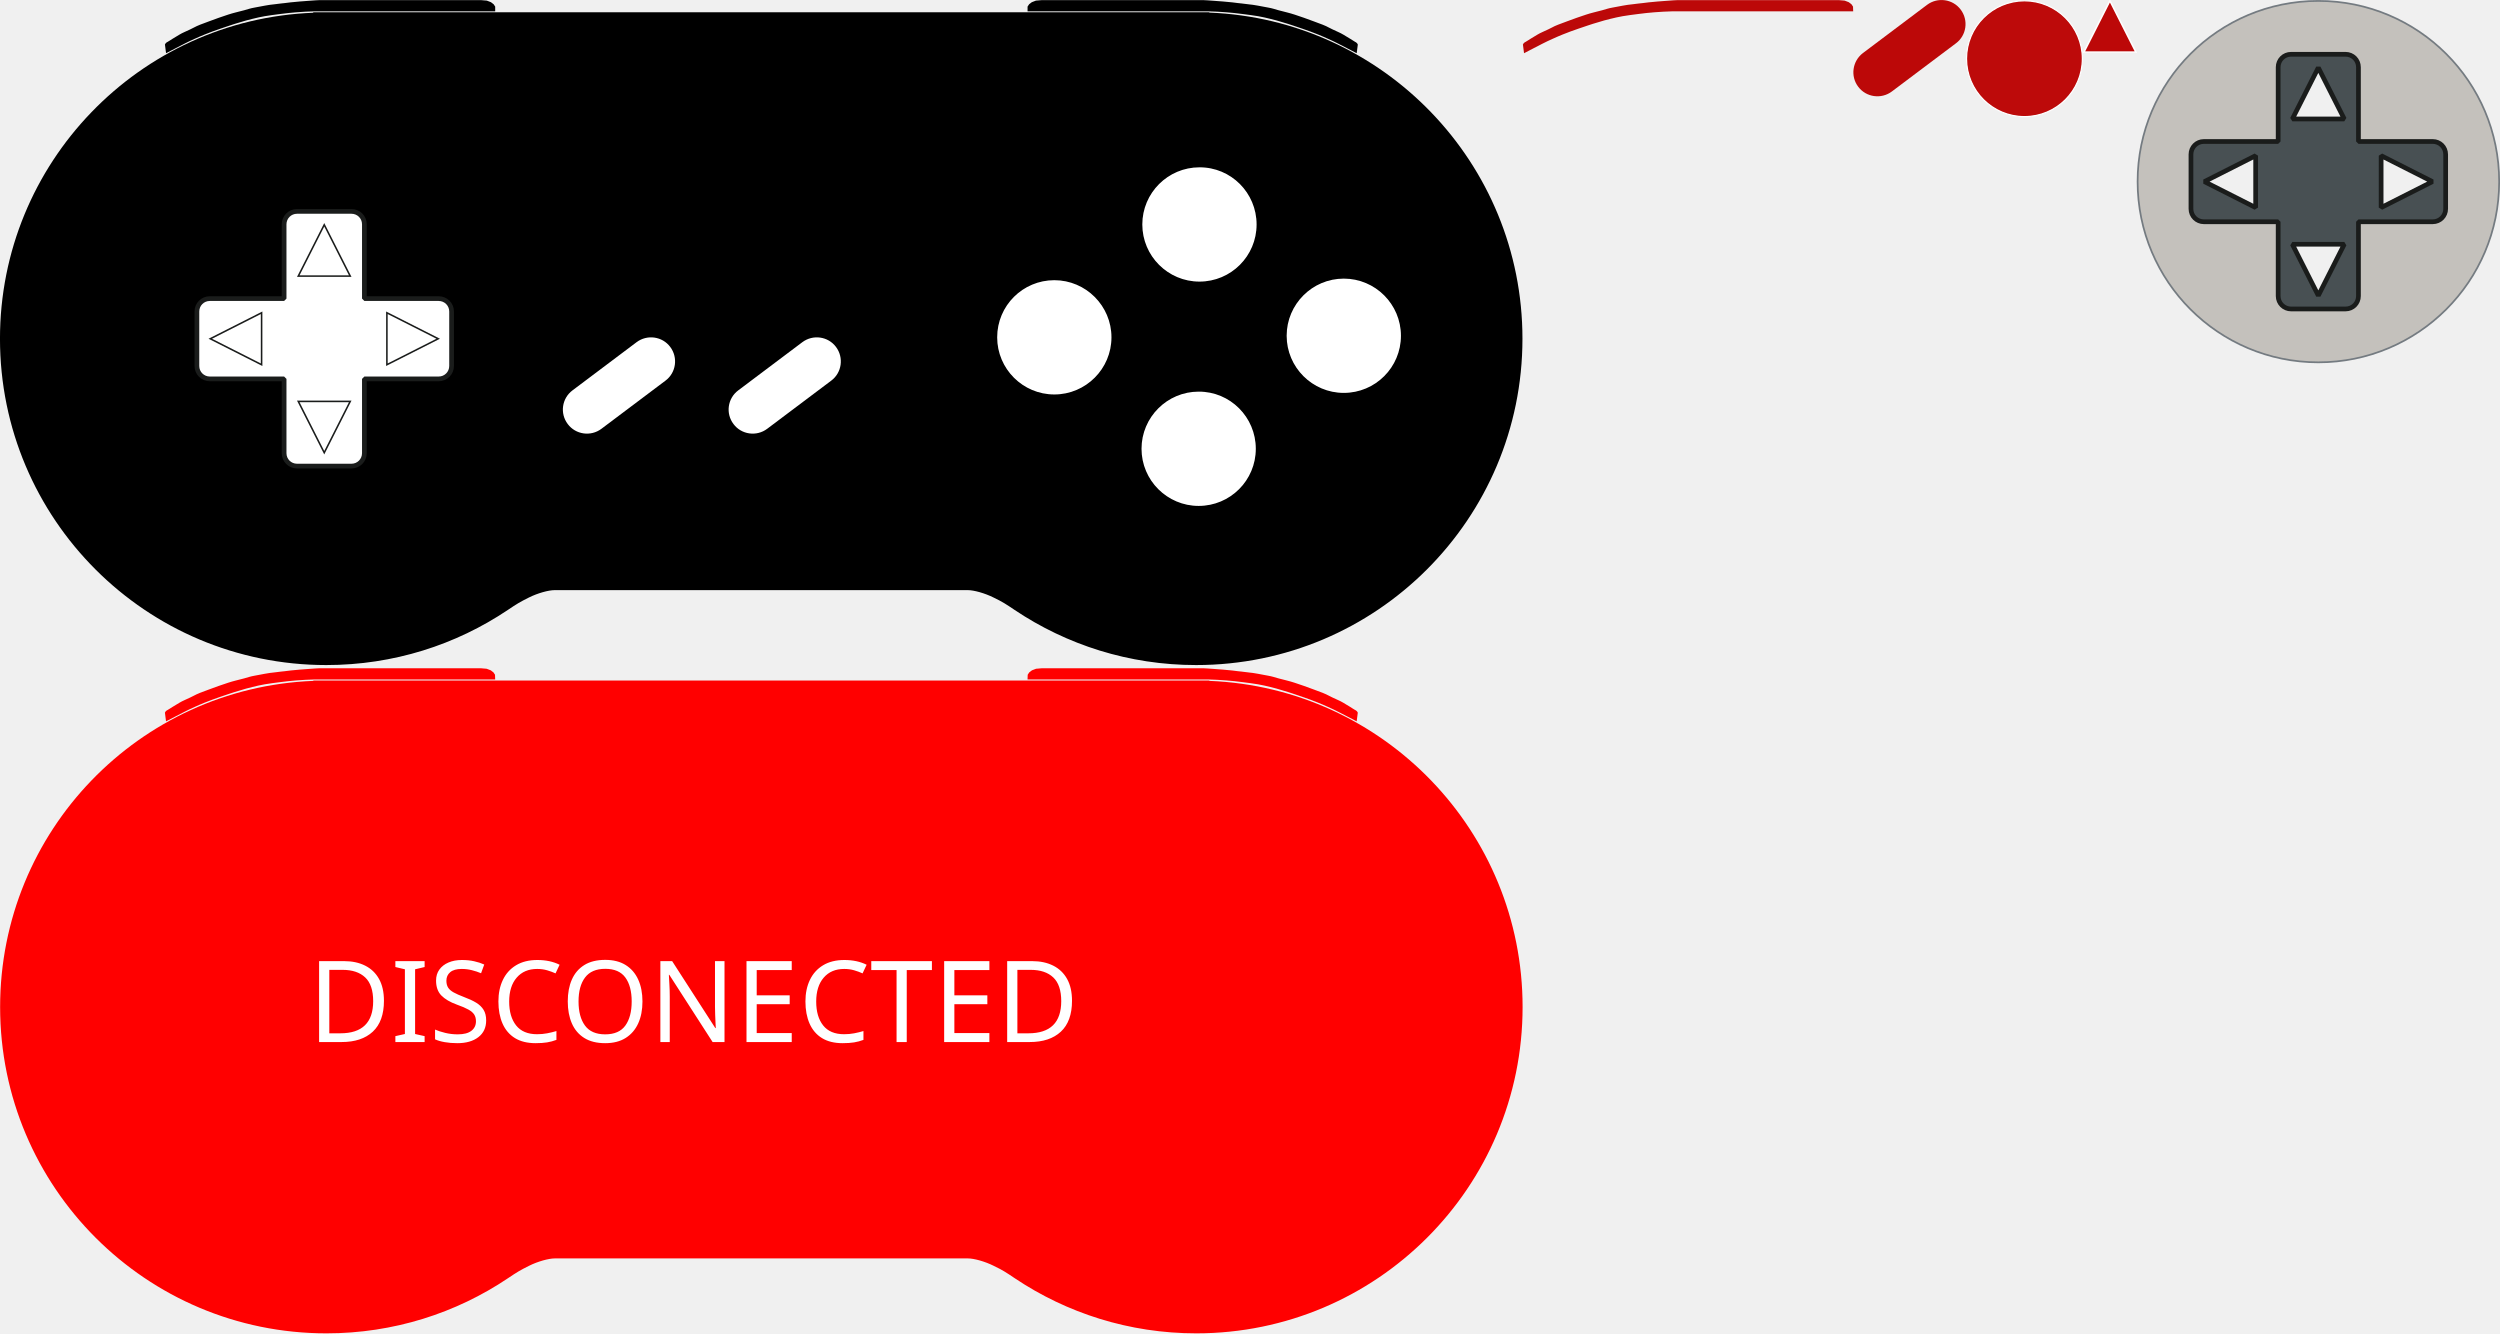
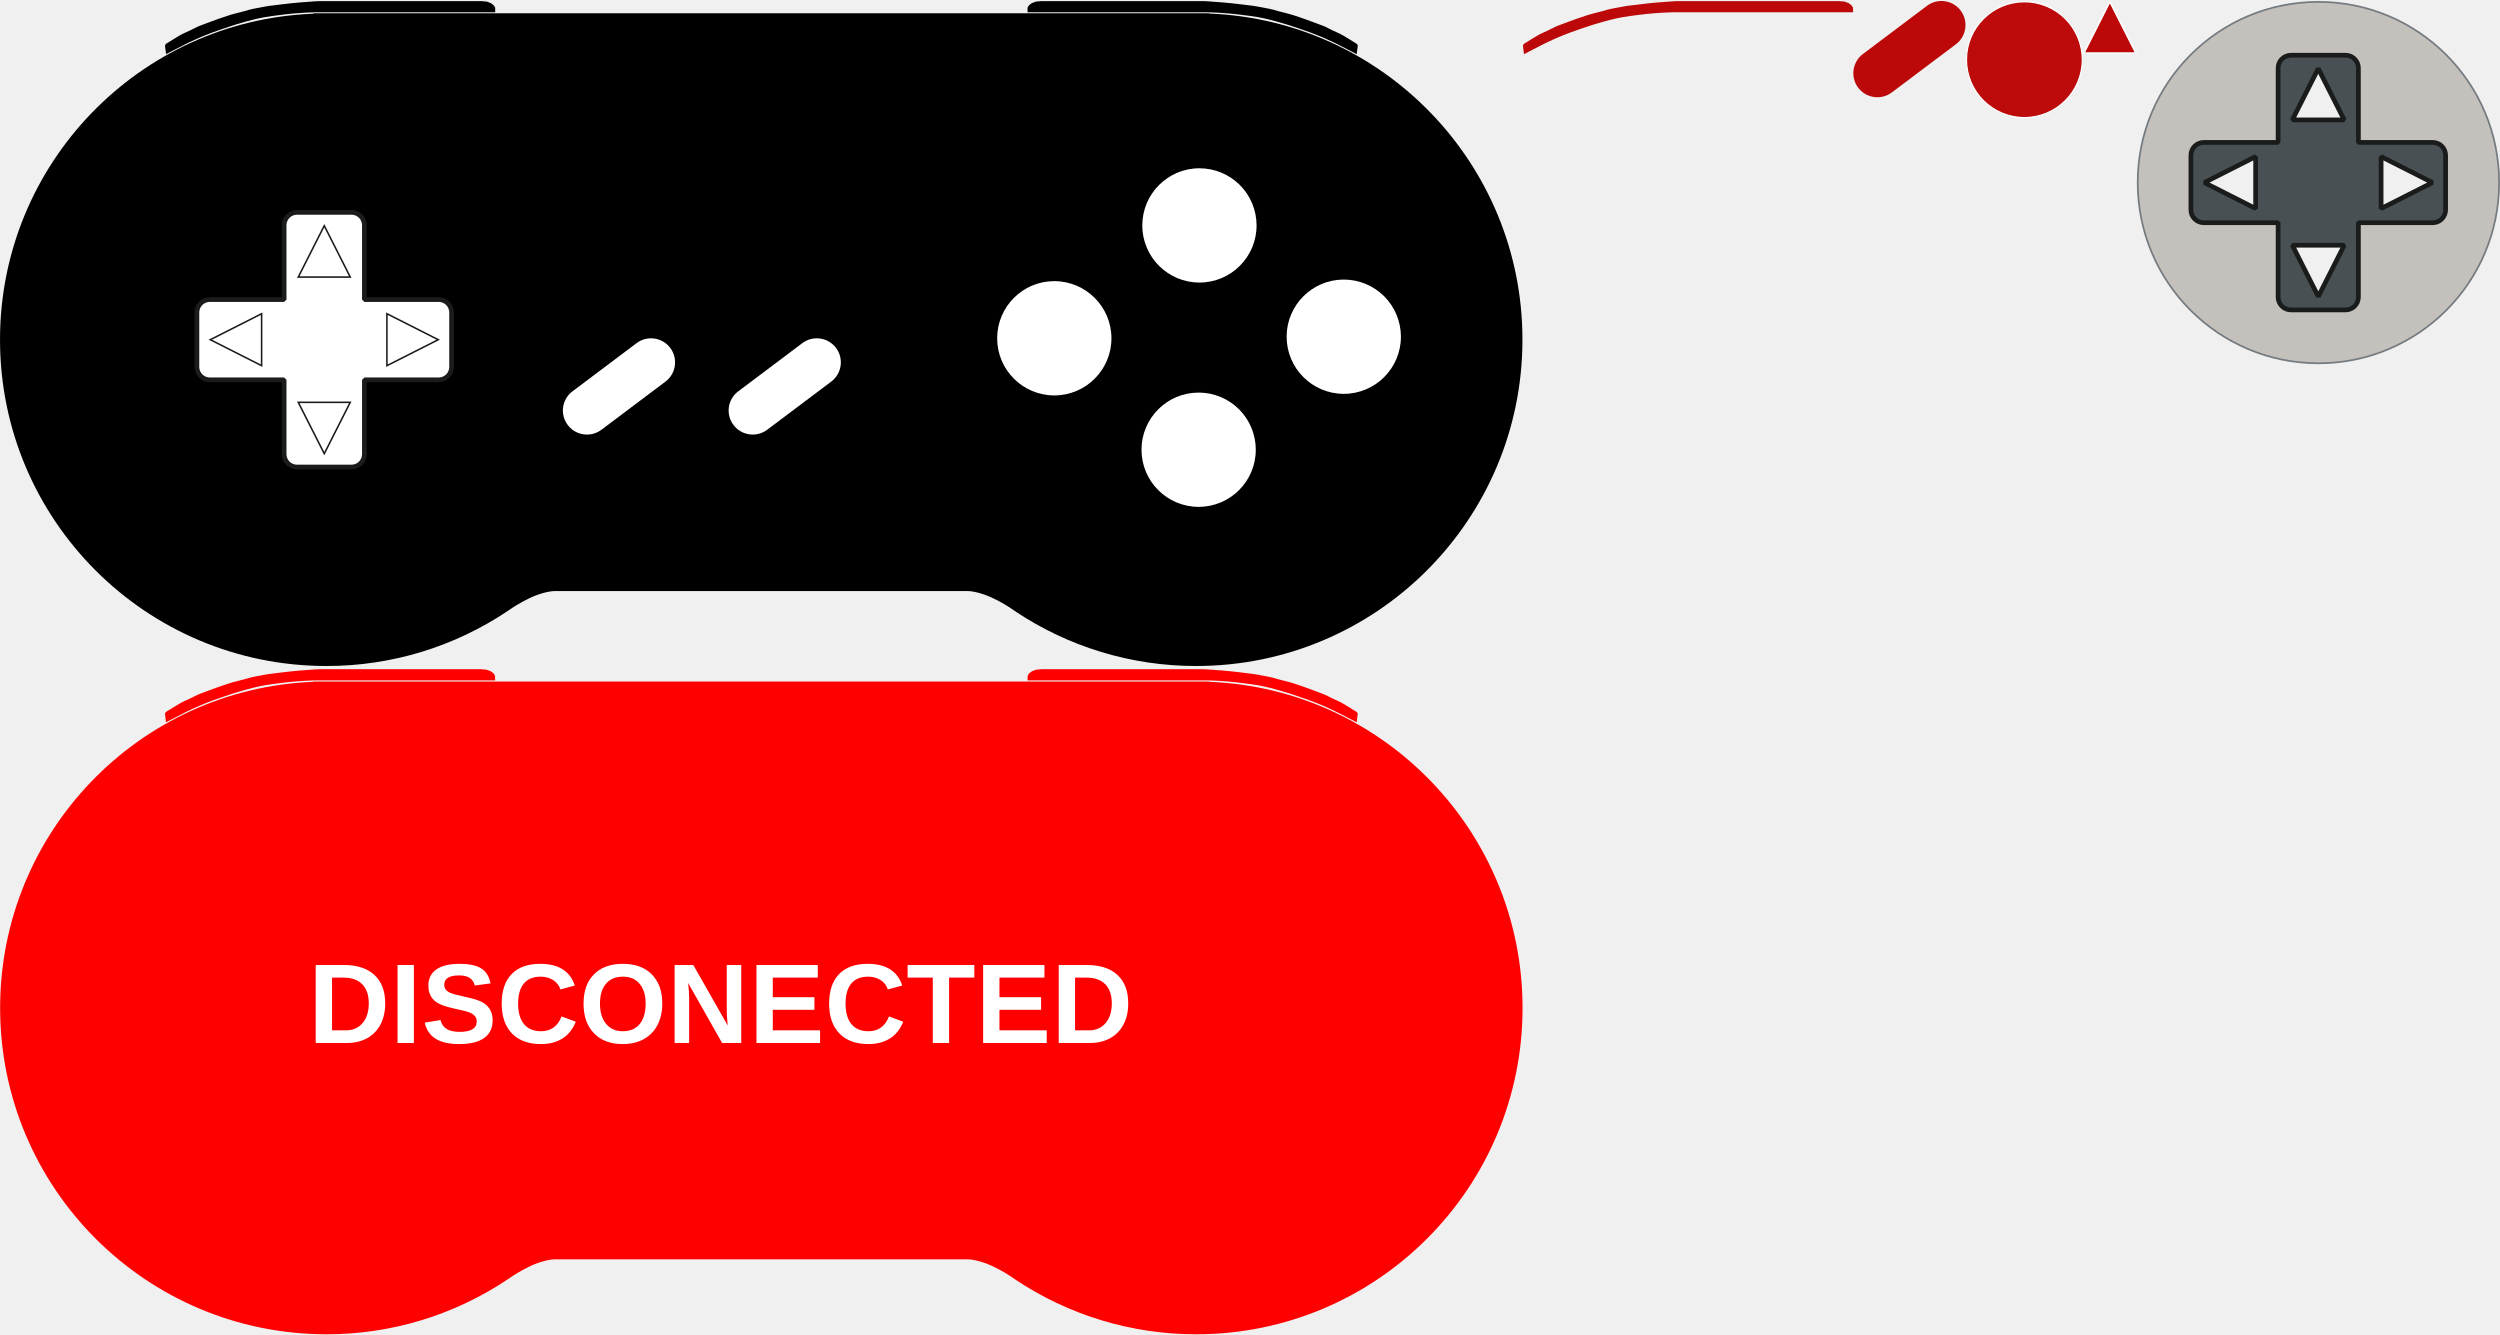
- <svg xmlns="http://www.w3.org/2000/svg" version="1.1" id="svg4871" x="0px" y="0px" viewBox="0 0 1588.2 847" style="enable-background:new 0 0 1588.2 847;" xml:space="preserve">
-   <style type="text/css">
- 	.st0{display:none;fill:#747B81;}
- 	.st1{display:none;fill:none;stroke:#747B81;}
- 	.st2{fill:#FFFFFF;stroke:#1A1C1B;stroke-width:3;stroke-linejoin:bevel;}
- 	.st3{fill:#FFFFFF;stroke:#1A1C1B;}
- 	.st4{display:none;fill:#C4C1BC;}
- 	.st5{fill:#FFFFFF;stroke:#000000;stroke-miterlimit:10;}
- 	.st6{fill:#FFFFFF;}
- 	.st7{display:none;}
- 	.st8{display:inline;fill:#747B81;stroke:#747B81;}
- 	.st9{display:inline;fill:#747B81;}
- 	.st10{display:inline;fill:#D3D4D6;stroke:#D3D4D6;}
- 	.st11{fill:#FF0000;}
- 	.st12{font-family:'Arial-BoldMT';}
- 	.st13{font-size:72px;}
- 	.st14{fill:#BC0808;}
- 	.st15{opacity:0.99;fill:#BC0808;stroke:#FFFFFF;stroke-width:0.785;enable-background:new    ;}
- 	.st16{fill:#BC0808;stroke:#FFFFFF;}
- 	.st17{fill:#C4C1BC;stroke:#747B81;stroke-width:1.116;}
- 	.st18{fill:#485053;stroke:#1A1C1B;stroke-width:3;stroke-linejoin:bevel;}
- </style>
-   <g id="layer1" transform="translate(-1.312528,-628.6019)">
+ <svg xmlns="http://www.w3.org/2000/svg" id="svg4871" viewBox="0 0 1588.25 847.66">
+   <defs>
+     <style>.cls-1,.cls-2,.cls-3,.cls-4,.cls-6{fill:#fff;}.cls-1,.cls-11,.cls-2{stroke:#1a1c1b;}.cls-1,.cls-11{stroke-linejoin:bevel;stroke-width:3px;}.cls-3{stroke:#000;stroke-miterlimit:10;}.cls-5{fill:red;}.cls-6,.cls-8{isolation:isolate;}.cls-6{font-size:72px;font-family:Arial-BoldMT, Arial;font-weight:700;}.cls-7,.cls-8,.cls-9{fill:#bc0808;}.cls-8,.cls-9{stroke:#fff;}.cls-8{stroke-width:0.79px;opacity:0.99;}.cls-10{fill:#c4c1bc;stroke:#747b81;stroke-width:1.12px;}.cls-11{fill:#485053;}</style>
+   </defs>
+   <g id="layer1">
    <g id="path4944">
-       <path d="M200.3,636.5v0.2C89.7,641,1.3,732.1,1.3,843.8c0,114.5,92.8,207.3,207.3,207.3c42.7,0,82.4-12.9,115.3-35    c5.8-3.9,7.6-5,13.4-7.9c5.6-2.8,12.5-4.7,16.4-4.7h129.2h3.9h129.3c3.9,0,10.8,1.9,16.4,4.7c5.8,2.8,7.6,4,13.4,7.9    c33,22.1,72.6,35,115.3,35c114.5,0,207.3-92.8,207.3-207.3c0-111.7-88.4-202.8-199-207.2v-0.2h-8.3H486.9h-3.9H208.7H200.3    L200.3,636.5z" />
+       <path d="M199,7.9v.2C88.39,12.4,0,103.5,0,215.2c0,114.5,92.8,207.3,207.3,207.3a206.14,206.14,0,0,0,115.3-35,93.74,93.74,0,0,1,13.4-7.9c5.6-2.8,12.5-4.7,16.4-4.7h262.4c3.9,0,10.8,1.9,16.4,4.7a85.23,85.23,0,0,1,13.4,7.9,206.38,206.38,0,0,0,115.3,35c114.5,0,207.3-92.8,207.3-207.3,0-111.7-88.4-202.8-199-207.2V7.8H199Z" transform="translate(0.01 0.61)" />
    </g>
-     <path id="path5603" class="st0" d="   M944.5,843.8c0,100.4-81.4,181.8-181.8,181.8s-181.8-81.4-181.8-181.8S662.3,662,762.7,662S944.5,743.4,944.5,843.8z" />
    <g id="path5631">
-       <path d="M654.1,635.8h40.3h33.9h36.7c0,0,2.7,0,4,0c3.8,0.1,7.5,0.3,11.3,0.6c3.5,0.3,6.8,0.6,10.4,1.1c3.6,0.5,6.6,0.8,9.9,1.4    c2.6,0.5,5.2,1,7.8,1.7c2.7,0.6,5.3,1.4,7.9,2.2c2.2,0.6,4.3,1.3,6.4,2c3.7,1.2,7.9,2.7,11,3.8c1.7,0.6,3,1.1,4.9,1.9    c1.9,0.8,4.4,1.8,6.5,2.8c2.2,1,4.4,2,6.5,3.1c2,1,4,2,6,3.1c0.9,0.5,1.8,1,2.7,1.4c0.6,0.3,1.3,0.7,1.9,1c0.3,0.2,1,0.5,1,0.5    l0.7-5.5c-0.3-0.8-1-1.4-1.7-1.7c-1.1-0.7-2.2-1.3-3.2-2c-1.4-0.9-2.9-1.8-4.3-2.6c-1-0.6-2-1.1-3.1-1.6c-1.2-0.6-2.5-1.2-3.7-1.7    c-1-0.5-2-1-3-1.5s-0.8-0.5-3.3-1.5s-8.4-3.1-11.9-4.4c-2.7-0.9-4.1-1.4-5.9-2c-3.3-1.1-6.2-1.7-10.3-2.8    c-2.5-0.7-3.8-1.2-6.6-1.7c-2.5-0.4-4.5-0.9-6.4-1.2l-2.4-0.4c0,0-1.8-0.3-3.1-0.4s-3.5-0.4-4.9-0.6c-1.5-0.1-2.6-0.3-6-0.7    s-7.9-0.7-11.8-1c-2-0.2-6.2-0.4-6.2-0.4h-12.4h-16.5h-15.4h-15H691h-14.8h-10.6h-2.7l-3.5,0.3l-2.6,1l-1.7,1.3l-1,1.5    L654.1,635.8z" />
+       <path d="M652.79,7.2h114.9c3.8.1,7.5.3,11.3.6,3.5.3,6.8.6,10.4,1.1s6.6.8,9.9,1.4c2.6.5,5.2,1,7.8,1.7s5.3,1.4,7.9,2.2c2.2.6,4.3,1.3,6.4,2,3.7,1.2,7.9,2.7,11,3.8,1.7.6,3,1.1,4.9,1.9s4.4,1.8,6.5,2.8,4.4,2,6.5,3.1,4,2,6,3.1c.9.5,1.8,1,2.7,1.4.6.3,1.3.7,1.9,1a8.79,8.79,0,0,0,1,.5l.7-5.5a3.15,3.15,0,0,0-1.7-1.7c-1.1-.7-2.2-1.3-3.2-2-1.4-.9-2.9-1.8-4.3-2.6a30.13,30.13,0,0,0-3.1-1.6c-1.2-.6-2.5-1.2-3.7-1.7l-3-1.5a23.7,23.7,0,0,0-3.3-1.5c-2.5-1-8.4-3.1-11.9-4.4-2.7-.9-4.1-1.4-5.9-2-3.3-1.1-6.2-1.7-10.3-2.8a57.67,57.67,0,0,0-6.6-1.7c-2.5-.4-4.5-.9-6.4-1.2l-2.4-.4s-1.8-.3-3.1-.4-3.5-.4-4.9-.6-2.6-.3-6-.7-7.9-.7-11.8-1c-2-.2-6.2-.4-6.2-.4H661.59l-3.5.3-2.6,1-1.7,1.3-1,1.5Z" transform="translate(0.01 0.61)" />
    </g>
    <g id="path5631-7">
-       <path d="M315.9,635.8h-40.3h-33.9h-36.7c0,0-2.7,0-4,0c-3.8,0.1-7.5,0.3-11.3,0.6c-3.5,0.3-6.8,0.6-10.4,1.1    c-3.6,0.5-6.6,0.8-9.9,1.4c-2.6,0.5-5.2,1-7.8,1.7c-2.7,0.6-5.3,1.4-7.9,2.2c-2.2,0.6-4.3,1.3-6.4,2c-3.7,1.2-7.9,2.7-11,3.8    c-1.7,0.6-3,1.1-4.9,1.9c-1.9,0.8-4.4,1.8-6.5,2.8c-2.2,1-4.4,2-6.5,3.1c-2,1-4,2-6,3.1c-0.9,0.5-1.8,1-2.7,1.4    c-0.6,0.3-1.3,0.7-1.9,1c-0.3,0.2-1,0.5-1,0.5l-0.7-5.5c0.3-0.8,1-1.4,1.7-1.7c1.1-0.7,2.2-1.3,3.2-2c1.4-0.9,2.9-1.8,4.3-2.6    c1-0.6,2-1.1,3.1-1.6c1.2-0.6,2.5-1.2,3.7-1.7c1-0.5,2-1,3-1.5c1.1-0.5,0.8-0.5,3.3-1.5s8.4-3.1,11.9-4.4c2.7-0.9,4.1-1.4,5.9-2    c3.3-1.1,6.2-1.7,10.3-2.8c2.5-0.7,3.8-1.2,6.6-1.7c2.5-0.4,4.5-0.9,6.4-1.2l2.4-0.4c0,0,1.8-0.3,3.1-0.4s3.5-0.4,4.9-0.6    c1.5-0.1,2.6-0.3,6-0.7s7.9-0.7,11.8-1c2-0.2,6.2-0.4,6.2-0.4h12.4h16.5h15.4h15H279h14.8h10.6h2.7l3.5,0.3l2.6,1l1.7,1.3l1,1.5    L315.9,635.8z" />
+       <path d="M314.59,7.2H199.69c-3.8.1-7.5.3-11.3.6-3.5.3-6.8.6-10.4,1.1s-6.6.8-9.9,1.4c-2.6.5-5.2,1-7.8,1.7s-5.3,1.4-7.9,2.2c-2.2.6-4.3,1.3-6.4,2-3.7,1.2-7.9,2.7-11,3.8-1.7.6-3,1.1-4.9,1.9s-4.4,1.8-6.5,2.8-4.4,2-6.5,3.1-4,2-6,3.1c-.9.5-1.8,1-2.7,1.4-.6.3-1.3.7-1.9,1a8.79,8.79,0,0,1-1,.5l-.7-5.5a3.15,3.15,0,0,1,1.7-1.7c1.1-.7,2.2-1.3,3.2-2,1.4-.9,2.9-1.8,4.3-2.6a30.13,30.13,0,0,1,3.1-1.6c1.2-.6,2.5-1.2,3.7-1.7l3-1.5a32,32,0,0,1,3.3-1.5c2.5-1,8.4-3.1,11.9-4.4,2.7-.9,4.1-1.4,5.9-2,3.3-1.1,6.2-1.7,10.3-2.8a57.67,57.67,0,0,1,6.6-1.7c2.5-.4,4.5-.9,6.4-1.2l2.4-.4s1.8-.3,3.1-.4,3.5-.4,4.9-.6,2.6-.3,6-.7,7.9-.7,11.8-1c2-.2,6.2-.4,6.2-.4h103.2l3.5.3,2.6,1,1.7,1.3,1,1.5Z" transform="translate(0.01 0.61)" />
    </g>
-     <path id="path5695" class="st1" d="   M322.2,843.8c0,63.4-51.4,114.9-114.9,114.9S92.5,907.2,92.5,843.8s51.4-114.9,114.9-114.9S322.2,780.4,322.2,843.8z" />
-     <path id="rect4752-7" class="st2" d="M190,762.9c-4.6,0-8.2,3.7-8.2,8.2v47.2h-47.2   c-4.6,0-8.2,3.7-8.2,8.2v34.6c0,4.6,3.7,8.2,8.2,8.2h47.2v47.2c0,4.6,3.7,8.2,8.2,8.2h34.6c4.6,0,8.2-3.7,8.2-8.2v-47.2H280   c4.6,0,8.2-3.7,8.2-8.2v-34.6c0-4.6-3.7-8.2-8.2-8.2h-47.2v-47.2c0-4.6-3.7-8.2-8.2-8.2H190z" />
-     <path id="path6000" class="st3" d="   M247.1,860.3l0-33l32.6,16.5L247.1,860.3z" />
-     <path id="path6000-8" class="st3" d="   M167.5,860.3l0-33l-32.6,16.5L167.5,860.3z" />
-     <path id="path6000-5" class="st3" d="   M223.8,804l-33,0l16.5-32.6L223.8,804z" />
-     <path id="path6000-5-9" class="st3" d="   M223.8,883.6l-33,0l16.5,32.6L223.8,883.6z" />
-     <path id="rect6093-8" class="st4" d="M642.2,806.1l92.4-71.9c20.4-15.8,49.7-12.2,65.6,8.2l0,0c15.8,20.4,12.2,49.7-8.2,65.6   l-92.4,71.9c-20.4,15.8-49.7,12.2-65.6-8.2l0,0C618.2,851.3,621.9,821.9,642.2,806.1z" />
-     <path id="path6149" class="st5" d="   M800.1,771.2c0,20.4-16.5,36.8-36.8,36.8c-20.3,0-36.8-16.5-36.8-36.8s16.5-36.8,36.8-36.8C783.6,734.3,800.1,750.8,800.1,771.2z" />
-     <path id="path6149-3" class="st5" d="   M707.9,842.9c0,20.3-16.5,36.8-36.8,36.8c-20.3,0-36.8-16.5-36.8-36.8c0-20.4,16.5-36.8,36.8-36.8   C691.4,806.1,707.9,822.6,707.9,842.9z" />
-     <path id="rect6093-8-7" class="st4" d="M734,876.8l92.4-71.9c20.4-15.8,49.7-12.2,65.6,8.2l0,0c15.8,20.4,12.2,49.7-8.2,65.6   l-92.4,71.9c-20.4,15.8-49.7,12.2-65.6-8.2l0,0C709.9,922,713.6,892.7,734,876.8z" />
-     <path id="path6149-1" class="st5" d="   M891.8,841.9c0,20.4-16.5,36.8-36.8,36.8c-20.3,0-36.8-16.5-36.8-36.8c0-20.3,16.5-36.8,36.8-36.8   C875.3,805.1,891.8,821.6,891.8,841.9z" />
-     <path id="path6149-3-8" class="st5" d="   M799.6,913.7c0,20.4-16.5,36.8-36.8,36.8c-20.3,0-36.8-16.5-36.8-36.8s16.5-36.8,36.8-36.8C783.1,876.8,799.6,893.3,799.6,913.7z" />
-     <path id="rect6211-4" class="st6" d="M470.3,876.6L511,846c6.8-5.1,16.4-3.7,21.4,3l0,0c5.1,6.8,3.7,16.4-3,21.4L488.7,901   c-6.8,5.1-16.4,3.7-21.4-3l0,0C462.2,891.3,463.5,881.7,470.3,876.6z" />
-     <path id="rect6211-4-4" class="st6" d="M365,876.6l40.7-30.6c6.8-5.1,16.4-3.7,21.4,3l0,0c5.1,6.8,3.7,16.4-3,21.4L383.4,901   c-6.8,5.1-16.4,3.7-21.4-3l0,0C356.9,891.3,358.2,881.7,365,876.6z" />
-     <g id="text3017-7" class="st7">
-       <path id="path3143" class="st8" d="M365.1,949.2c-0.1,0.4-0.2,0.6-0.5,0.9    c-0.3,0.2-0.6,0.3-0.9,0.3h-4.2c-0.4,0-0.6-0.1-0.8-0.3c-0.2-0.2-0.2-0.5-0.2-0.9l0.9-4.3h1.5l-0.8,4.1h3.6l0.8-4l-3.5-5.6    c-0.3-0.4-0.3-0.8-0.2-1.3l0.7-3.4c0.1-0.4,0.2-0.6,0.5-0.9c0.3-0.2,0.6-0.3,0.9-0.3h4.2c0.4,0,0.6,0.1,0.8,0.3    c0.2,0.2,0.2,0.5,0.2,0.9l-0.8,3.9h-1.5l0.8-3.8h-3.6l-0.7,3.5l3.5,5.6c0.2,0.4,0.3,0.8,0.2,1.3L365.1,949.2" />
-       <path id="path3145" class="st8" d="M377.3,950.4h-5.5l3.4-16.8h5.5l-0.3,1.3h-4l-1.2,6.3h3.6    l-0.3,1.3h-3.6l-1.3,6.6h4L377.3,950.4" />
-       <path id="path3147" class="st8" d="M389.4,950.4H384l3.4-16.8h1.5l-3.1,15.5h3.9L389.4,950.4" />
-       <path id="path3149" class="st8" d="M401.2,950.4h-5.5l3.4-16.8h5.5l-0.3,1.3h-4l-1.2,6.3h3.6    l-0.3,1.3h-3.6l-1.3,6.6h4L401.2,950.4" />
-       <path id="path3151" class="st8" d="M414.8,949.2c-0.1,0.4-0.2,0.6-0.5,0.9    c-0.3,0.2-0.6,0.3-0.9,0.3h-4.3c-0.4,0-0.6-0.1-0.8-0.3s-0.2-0.5-0.2-0.9l2.9-14.4c0.1-0.4,0.2-0.6,0.5-0.9    c0.3-0.2,0.6-0.3,0.9-0.3h4.3c0.4,0,0.6,0.1,0.8,0.3c0.2,0.2,0.2,0.5,0.2,0.9l-0.8,3.9h-1.5l0.8-3.8h-3.7l-2.8,14.2h3.7l0.8-4.1    h1.5L414.8,949.2" />
-       <path id="path3153" class="st8" d="M430.4,934.9h-2.6l-3.1,15.5h-1.5l3.1-15.5h-2.6l0.3-1.3h6.7    L430.4,934.9" />
+     <path id="rect4752-7" class="cls-1" d="M188.69,134.3a8.17,8.17,0,0,0-8.2,8.2v47.2h-47.2a8.17,8.17,0,0,0-8.2,8.2v34.6a8.17,8.17,0,0,0,8.2,8.2h47.2v47.2a8.17,8.17,0,0,0,8.2,8.2h34.6a8.17,8.17,0,0,0,8.2-8.2V240.7h47.2a8.17,8.17,0,0,0,8.2-8.2V197.9a8.17,8.17,0,0,0-8.2-8.2h-47.2V142.5a8.17,8.17,0,0,0-8.2-8.2Z" transform="translate(0.01 0.61)" />
+     <path id="path6000" class="cls-2" d="M245.79,231.7v-33l32.6,16.5Z" transform="translate(0.01 0.61)" />
+     <path id="path6000-8" class="cls-2" d="M166.19,231.7v-33l-32.6,16.5Z" transform="translate(0.01 0.61)" />
+     <path id="path6000-5" class="cls-2" d="M222.49,175.4h-33L206,142.8Z" transform="translate(0.01 0.61)" />
+     <path id="path6000-5-9" class="cls-2" d="M222.49,255h-33L206,287.6Z" transform="translate(0.01 0.61)" />
+     <path id="path6149" class="cls-3" d="M798.79,142.6A36.8,36.8,0,1,1,762,105.8,36.77,36.77,0,0,1,798.79,142.6Z" transform="translate(0.01 0.61)" />
+     <path id="path6149-3" class="cls-3" d="M706.59,214.3a36.8,36.8,0,1,1-36.8-36.8A36.83,36.83,0,0,1,706.59,214.3Z" transform="translate(0.01 0.61)" />
+     <path id="path6149-1" class="cls-3" d="M890.49,213.3a36.8,36.8,0,1,1-36.8-36.8A36.77,36.77,0,0,1,890.49,213.3Z" transform="translate(0.01 0.61)" />
+     <path id="path6149-3-8" class="cls-3" d="M798.29,285.1a36.8,36.8,0,1,1-36.8-36.8A36.77,36.77,0,0,1,798.29,285.1Z" transform="translate(0.01 0.61)" />
+     <path id="rect6211-4" class="cls-4" d="M469,248l40.7-30.6a15.28,15.28,0,0,1,21.4,3h0a15.28,15.28,0,0,1-3,21.4l-40.7,30.6a15.28,15.28,0,0,1-21.4-3h0A15.21,15.21,0,0,1,469,248Z" transform="translate(0.01 0.61)" />
+     <path id="rect6211-4-4" class="cls-4" d="M363.69,248l40.7-30.6a15.28,15.28,0,0,1,21.4,3h0a15.28,15.28,0,0,1-3,21.4l-40.7,30.6a15.28,15.28,0,0,1-21.4-3h0A15.21,15.21,0,0,1,363.69,248Z" transform="translate(0.01 0.61)" />
+     <g id="g3182">
+       <path id="path4944-2" class="cls-5" d="M199.07,432.35v.2a207.29,207.29,0,0,0-199,207.2c0,114.5,92.8,207.3,207.3,207.3a206.14,206.14,0,0,0,115.3-35,93.74,93.74,0,0,1,13.4-7.9c5.6-2.8,12.5-4.7,16.4-4.7h262.4c3.9,0,10.8,1.9,16.4,4.7a85.23,85.23,0,0,1,13.4,7.9,206.38,206.38,0,0,0,115.3,35c114.5,0,207.3-92.8,207.3-207.3,0-111.7-88.4-202.8-199-207.2v-.2H199.07Z" transform="translate(0.01 0.61)" />
+       <path id="path5631-77" class="cls-5" d="M652.77,431.65h114.9c3.8.1,7.5.3,11.3.6,3.5.3,6.8.6,10.4,1.1s6.6.8,9.9,1.4c2.6.5,5.2,1,7.8,1.7s5.3,1.4,7.9,2.2c2.2.6,4.3,1.3,6.4,2,3.7,1.2,7.9,2.7,11,3.8,1.7.6,3,1.1,4.9,1.9s4.4,1.8,6.5,2.8,4.4,2,6.5,3.1,4,2,6,3.1c.9.5,1.8,1,2.7,1.4.6.3,1.3.7,1.9,1a8.79,8.79,0,0,0,1,.5l.7-5.5a3.15,3.15,0,0,0-1.7-1.7c-1.1-.7-2.2-1.3-3.2-2-1.4-.9-2.9-1.8-4.3-2.6a30.13,30.13,0,0,0-3.1-1.6c-1.2-.6-2.5-1.2-3.7-1.7l-3-1.5a32,32,0,0,0-3.3-1.5c-2.5-1-8.4-3.1-11.9-4.4-2.7-.9-4.1-1.4-5.9-2-3.3-1.1-6.2-1.7-10.3-2.8a57.67,57.67,0,0,0-6.6-1.7c-2.5-.4-4.5-.9-6.4-1.2l-2.4-.4s-1.8-.3-3.1-.4-3.5-.4-4.9-.6-2.6-.3-6-.7-7.9-.7-11.8-1c-2-.2-6.2-.4-6.2-.4H661.67l-3.5.3-2.6,1-1.7,1.3-1,1.5Z" transform="translate(0.01 0.61)" />
+       <path id="path5631-7-3" class="cls-5" d="M314.57,431.65H199.67c-3.8.1-7.5.3-11.3.6-3.5.3-6.8.6-10.4,1.1s-6.6.8-9.9,1.4c-2.6.5-5.2,1-7.8,1.7s-5.3,1.4-7.9,2.2c-2.2.6-4.3,1.3-6.4,2-3.7,1.2-7.9,2.7-11,3.8-1.7.6-3,1.1-4.9,1.9s-4.4,1.8-6.5,2.8-4.4,2-6.5,3.1-4,2-6,3.1c-.9.5-1.8,1-2.7,1.4-.6.3-1.3.7-1.9,1a8.79,8.79,0,0,1-1,.5l-.7-5.5a3.15,3.15,0,0,1,1.7-1.7c1.1-.7,2.2-1.3,3.2-2,1.4-.9,2.9-1.8,4.3-2.6a30.13,30.13,0,0,1,3.1-1.6c1.2-.6,2.5-1.2,3.7-1.7l3-1.5a32,32,0,0,1,3.3-1.5c2.5-1,8.4-3.1,11.9-4.4,2.7-.9,4.1-1.4,5.9-2,3.3-1.1,6.2-1.7,10.3-2.8a57.67,57.67,0,0,1,6.6-1.7c2.5-.4,4.5-.9,6.4-1.2l2.4-.4s1.8-.3,3.1-.4,3.5-.4,4.9-.6,2.6-.3,6-.7,7.9-.7,11.8-1c2-.2,6.2-.4,6.2-.4h103.1l3.5.3,2.6,1,1.7,1.3,1,1.5Z" transform="translate(0.01 0.61)" />
    </g>
-     <g id="text3017-7-2" class="st7">
-       <path id="path3132" class="st8" d="M475.9,949.2c-0.1,0.4-0.2,0.6-0.5,0.9    c-0.3,0.2-0.6,0.3-0.9,0.3h-4.2c-0.4,0-0.6-0.1-0.8-0.3c-0.2-0.2-0.2-0.5-0.2-0.9l0.9-4.3h1.5l-0.8,4.1h3.6l0.8-4l-3.5-5.6    c-0.3-0.4-0.3-0.8-0.2-1.3l0.7-3.4c0.1-0.4,0.2-0.6,0.5-0.9c0.3-0.2,0.6-0.3,0.9-0.3h4.2c0.4,0,0.6,0.1,0.8,0.3    c0.2,0.2,0.2,0.5,0.2,0.9l-0.8,3.9h-1.5l0.8-3.8h-3.6l-0.7,3.5l3.5,5.6c0.2,0.4,0.3,0.8,0.2,1.3L475.9,949.2" />
-       <path id="path3134" class="st8" d="M491.5,934.9h-2.6l-3.1,15.5h-1.5l3.1-15.5h-2.6l0.3-1.3h6.7    L491.5,934.9" />
-       <path id="path3136" class="st8" d="M501.3,950.4h-1.5l0.2-3.7h-3.3l-1.3,3.7h-1.4l0,0l6.4-16.8    h1.5L501.3,950.4 M500,945.3l0.4-9.1l-3.3,9.1H500" />
-       <path id="path3138" class="st8" d="M514.7,950.4h-1.6l-1.3-9l0.3-0.3h2.7l1.2-6.2h-3.8    l-3.1,15.5h-1.5l3.4-16.8h5.6c0.4,0,0.6,0.1,0.8,0.3c0.2,0.2,0.2,0.5,0.2,0.9l-1.3,6.4c-0.2,0.8-0.8,1.2-1.9,1.2    c-0.1,0-0.3,0-0.5,0c-0.2,0-0.3,0-0.4,0C513.9,945,514.3,947.7,514.7,950.4" />
-       <path id="path3140" class="st8" d="M530.2,934.9h-2.6l-3.1,15.5H523l3.1-15.5h-2.6l0.3-1.3h6.7    L530.2,934.9" />
-     </g>
-     <g id="g4412" transform="matrix(0.04254447,0,0,-0.04254447,277.6687,762.31)" class="st7">
-       <path id="path3868" class="st9" d="M258.7,1225.6c0,83.7,134,151.6,299.3,151.6    c165.6,0,299.6-67.9,299.6-151.6c0-84-134-151.6-299.6-151.6C392.7,1074,258.7,1141.6,258.7,1225.6" />
-       <path id="path3870" class="st9" d="M812,945c0,87.9,140.8,159.3,314.6,159.3    c173.7,0,314.8-71.3,314.8-159.3c0-87.9-141.1-159.3-314.8-159.3C952.9,785.7,812,857,812,945" />
-       <path id="path3872" class="st9" d="M941,1294c151.6,5.8,273,130.8,273,284.1    c0,156.9-127.4,284.3-284.3,284.3c-155.9,0-282.5-125.3-284.3-280.9c3.7,0.3,7.4,0.3,11.3,0.3c156.9,0,284.3-127.1,284.3-284.3    V1294" />
-       <path id="path3874" class="st9" d="M1494.1,1013.2c147.7,5.8,265.6,127.4,265.6,276.7    c0,153-123.7,276.9-276.7,276.9c-151.6,0-274.8-122.2-276.7-273.5c3.7,0.3,7.4,0.3,11.1,0.3c152.7,0,276.7-124,276.7-277    L1494.1,1013.2" />
-       <path id="path3876" class="st9" d="M5781.7,992.4h279.6l19.5,122.1h-137.7l56.6,332.8h137.7    l19.5,103.2h-137.7l60.3,305.4h137.7l19.5,122.1H5976L5781.7,992.4" />
-       <path id="path3878" class="st9" d="M3279.8,992.4h279.6l19.5,122.1h-137.7l56.6,332.8h137.7    l19.5,103.2h-137.7l60.3,305.4h137.7l19.5,122.1H3474L3279.8,992.4" />
-       <path id="path3880" class="st9" d="M5535.3,992.4h142.2l155.6,863.5h74.8L5927,1978h-292.2    l-23.4-122.1h77.4L5535.3,992.4" />
-       <path id="path3882" class="st9" d="M6576.2,1978l-96.4-514.7l-64.5,514.7h-124.3l-187.2-985.6    h143.2l115.3,571.5l45.6-571.5h124.3l187.2,985.6H6576.2" />
-       <path id="path3884" class="st9" d="M4756.6,1978l-96.4-514.7l-64.5,514.7h-124.3l-187.2-985.6    h143.2l115.3,571.5l45.5-571.5h124.3l187.2,985.6H4756.6" />
-       <path id="path3886" class="st9" d="M5439,1978l-96.3-514.7l-64.5,514.7h-124.3l-187.2-985.6    h143.2l115.3,571.5l45.5-571.5H5395l187.2,985.6H5439" />
-       <path id="path3888" class="st9" d="M5088.6,1978h-124.3l-187.2-985.6h124.3L5088.6,1978" />
-       <path id="path3890" class="st9" d="M7324.7,1797.9c6.3,36.6,31.6,66.3,68.2,66.3    s61.3-29.7,55-66.3l-116.1-644.4c-6.3-36.6-41.1-66.3-77.7-66.3c-36.6,0-51.9,29.8-45.5,66.3L7324.7,1797.9L7324.7,1797.9z     M7203.3,1879.8L7064,1084c-9-50.8,25.5-91.6,76.6-91.6h204.3c51.3,0,100.6,40.8,110,91.6l150.8,795.8    c10.3,54.2-24.5,98.2-77.6,98.2h-211.4C7263.6,1978,7212.8,1934,7203.3,1879.8" />
-       <path id="path3892" class="st9" d="M2555,1108.7l154,869.3h-124.5l-154.8-894    c-9-50.8,25.5-91.6,76.6-91.6h185.3c51.3,0,100.6,40.8,110,91.6l165.8,894h-116.4l-158-869.3c-2.4-12.6-14.7-22.9-27.4-22.9h-91.6    C2561.3,1085.8,2552.9,1096.1,2555,1108.7" />
-       <path id="path3894" class="st9" d="M6745.2,1087.1l145.3,777.1h56.9c36.6,0,61.4-29.7,55-66.3    l-122.7-644.4c-6.3-36.6-41.1-66.3-77.7-66.3H6745.2z M6783.9,1978l-187.2-985.6h283.8c51.3,0,100.6,40.8,110,91.6l150.8,795.8    c10.3,54.2-24.5,98.2-77.7,98.2L6783.9,1978" />
-       <path id="path3896" class="st9" d="M3093.4,1532c-11.1,0-18.7,7.4-19.5,17.6    c0,1.6,0,3.4,0.3,5.3l57.4,298c5.3,4.5,11.9,7.4,18.4,7.4h60.5c13.2,0,40.8-29.7,38.4-43.2l-51.6-243.2    c-2.4-12.6-18.7-41.9-31.3-41.9H3093.4z M3155.2,1978H3031l-187.2-985.6h124.3l84.8,446.2h158c51.3,0,100.6,41.1,110,91.6    l67.7,349.6c10.3,54.2-24.5,98.2-77.7,98.2H3155.2z M3073.9,1549.7l0.3,5.3C3073.9,1553.1,3073.9,1551.3,3073.9,1549.7" />
-       <path id="path3898" class="st9" d="M3908.7,1852.9c5.3,4.5,11.9,7.4,18.4,7.4h56.6    c13.2,0,40.8-29.7,38.2-43.2l-51.3-243.2c-2.4-12.6-33.7-41.9-46.3-41.9h-53.7c-11.1,0-18.7,7.4-19.5,17.6c0,1.6,0,3.4,0.3,5.3    L3908.7,1852.9L3908.7,1852.9z M3996.3,1455.7h-7.9c35.5,14,102.4,36.9,109.5,74.5l67.7,349.6c10.3,54.2-24.5,98.2-77.7,98.2    h-279.8l-187.2-985.6h124.3l84.8,446.2h88.2c11.6-10.8,12.6-30.8,14.2-40.8c2.4-14.5,4.8-32.9,2.9-47.4    c-1.6-14.5-67.9-358-67.9-358h124.3c0,0,70.3,374.1,70.3,380.1c0.2,6.1,0.2,25.5-6.6,36.1c-4.5,6.8-12.6,22.9-21.6,28.7    C4016.4,1448.3,3996.3,1455.7,3996.3,1455.7L3996.3,1455.7z M3851,1549.7l0.3,5.3C3851,1553.1,3851,1551.3,3851,1549.7" />
-       <path id="path3900" class="st9" d="M3824.2,865.5l-11.6-219h-36.9l4.7,50.5h-21.8l-19.2-50.5    h-32.7l80.6,219H3824.2z M6541.5,852c2.1,12.1,13.2,21.9,25,21.9h42.6c11.6,0,19.2-9.7,17.1-21.9l-10.3-54h-26.6l6,35.8    c1.3,8.2-4,14.7-12.1,14.7c-8.1,0-15.8-6.6-17.1-14.7l-4.5-26.1c-1-1.6,1-9,2.6-9.7c3.4-2.1,37.6-59,37.6-63.2    c1.1-2.1,1.3-3.4,1.3-4.2c-1.3-7.1-10.5-55.6-10.5-55.6c-2.1-11.1-12.9-20.3-24.2-20.3h-41.1c-11.3,0-18.9,9.2-16.8,20.3l9.5,55.6    h28.7l-7.1-40c-1.3-8.1,4.2-14.7,12.1-14.7c8.2,0,15.8,6.6,17.4,14.7l5.5,32.4c-5.3,13.4-39.5,61.8-41.6,73.4    c-1.6,1.3-2.4,8.4-2.1,13.7C6533.3,816,6541.5,852,6541.5,852L6541.5,852z M6001.3,852c2.1,12.1,13.2,21.9,25,21.9h42.7    c11.6,0,19.5-9.7,17.1-21.9l-10.3-54h-26.6l6.1,35.8c1.3,8.2-4,14.7-12.1,14.7c-8.2,0-15.8-6.6-17.1-14.7l-4.5-26.1    c-0.8-1.6,1.3-9,2.6-9.7c3.7-2.1,37.9-59,37.9-63.2c0.8-2.1,1.3-3.4,1.1-4.2c-1.1-7.1-10.5-55.6-10.5-55.6    c-2.1-11.1-12.9-20.3-24.2-20.3h-41.1c-11.3,0-18.9,9.2-16.8,20.3l9.7,55.6h28.7l-7.4-40c-1.3-8.1,4.2-14.7,12.4-14.7    c7.9,0,15.8,6.6,17.1,14.7l5.5,32.4c-5.3,13.4-39.5,61.8-41.6,73.4c-1.6,1.3-2.4,8.4-2.1,13.7C5993.1,816,6001.3,852,6001.3,852    L6001.3,852z M6998.7,654.9l42.9,219h57.7l-4.5-27.1h-30.3l-13.4-67.9h30.5l-4.2-22.9h-30.5l-12.6-74h30.5l-4.2-27.1L6998.7,654.9    L6998.7,654.9z M6765.2,654.9l34,191.9h-17.1l5,27.1h64.8l-4.2-27.1h-16.6l-34.5-191.9C6796.6,654.9,6765.2,654.9,6765.2,654.9z     M7378.1,872.8l34.7,0.5l-37.1-218.5h-27.4l17.6,115.8l-48.7-115.8h-19l-6,118.7l-21.3-118.7h-31.6l41.3,219h36.1l5.8-126.9    C7322.5,747,7378.1,872.8,7378.1,872.8z M6258.5,754.1l-14.2,119.8h35.3l4.2-83.2l45.3,83.2h34.2l-71.1-126.6l-17.6-92.4h-31.6    L6258.5,754.1L6258.5,754.1z M3228.4,747.3c0,0,11.9-1.9,12.9-4.2c1.3-2.4,1.6-8.7,1.6-10c0-1.3-15.5-86.6-15.5-86.6h-27.6    c0,0,14.7,76.3,15.3,79.5c0.3,3.4-0.3,7.4-0.8,10.5c-0.2,2.4-0.5,6.8-3.2,9.2h-19.5l-18.7-99.2h-27.4l41.3,219h61.9    c11.6,0,19.5-9.7,17.1-21.9l-15-77.7c-1.6-8.4-16.3-15.5-24.2-18.7H3228.4L3228.4,747.3z M2870.9,646.4l42.9,219h57.7l-4.2-27.1    h-30.6l-13.4-67.9h30.5l-4.2-22.9h-30.5l-12.6-74h30.5l-4.2-27.1C2932.8,646.4,2870.9,646.4,2870.9,646.4z M4713.7,864.4l35,0.5    l-37.1-218.5h-27.4l17.6,115.8l-48.7-115.8H4634l-5.8,118.7l-21.3-118.7h-31.6l41.3,219h35.8l6-126.9L4713.7,864.4L4713.7,864.4z     M4073.2,865.5l-41.6-219h-27.4l41.3,219H4073.2L4073.2,865.5z M5312.3,865.5h31.6l-41.3-219h-27.4l-10.3,127.2l-25.5-127.2h-31.6    l41.6,219h27.4l14.2-114.3L5312.3,865.5z M4358.1,865.5h31.6l-41.3-219h-27.6l-10,127.2l-25.5-127.2h-31.6l41.3,219h27.7    l14.2-114.3L4358.1,865.5L4358.1,865.5z M5515.6,646.4l34,191.9h-17.1l5.3,27.1h64.5l-4.2-27.1h-16.6l-34.2-191.9H5515.6    L5515.6,646.4z M2403.4,865.5h31.9l-41.6-219h-27.4l-10,127.2l-25.5-127.2h-31.6l41.3,219h27.4l14.5-114.3L2403.4,865.5z     M4925.1,646.4l42.9,219h57.7l-4.2-27.1h-30.5l-13.4-67.9h30.6l-4.2-22.9h-30.5l-12.6-74h30.5l-4.2-27.1L4925.1,646.4    L4925.1,646.4z M2029.8,646.4l42.9,219h57.7l-4.2-27.1h-30.5l-13.2-67.9h30.3l-4.2-22.9H2078l-12.4-74h30.3l-4.2-27.1    C2091.7,646.4,2029.8,646.4,2029.8,646.4z M3442.7,646.4l34,191.9h-17.1l5.3,27.1h64.5l-4.2-27.1h-16.6l-34.2-191.9H3442.7    L3442.7,646.4z M2609,646.4l34,191.9h-17.1l5.3,27.1h64.5l-4.2-27.1h-16.6l-34.2-191.9H2609L2609,646.4z M1953,907.1V584.8h5534.6    v322.2H1953z M3766.5,718.1h15.8l5.2,55.5L3766.5,718.1z M3200.5,766.5h11.9c2.9,0,9.7,6.3,10.3,9.2l11.3,54    c0.5,3.2-5.5,9.7-8.4,9.7h-12.4c-1.6,0-3.2-0.8-4.2-1.8l-12.6-66.1c0-0.5,0-0.8,0-1.3C3196.3,768.1,3198.2,766.5,3200.5,766.5" />
-       <path id="path3902" class="st9" d="M2114.1,1879.8c0,0-36.9-162.4-37.9-188.5    c-1.1-23.7,2.4-55.8,9.8-61.9c9.5-52.1,183-293.3,178-330.1c-4.7-36.9-24.7-145.9-24.7-145.9c-6.3-36.6-31.6-66.3-68.2-66.3    c-36.6,0-61.4,29.8-55,66.3l32.4,180.1h-129.8l-43.7-249.6c-9-50.8,25.5-91.6,76.6-91.6h185.3c51.3,0,100.6,40.8,110,91.6    c0,0,47.7,233,47.4,249.6c-0.3,16.6-5.3,18.4-5.3,18.4v0.5c0,19-154.8,274.8-170.6,284.3c-6.8,3.9-12.1,28.7-12.4,44    c-0.3,15.3,20,117.1,20,117.1c6.3,36.6,41.1,66.3,77.7,66.3c36.6,0,51.9-29.7,45.6-66.3l-27.9-161.1h130.3l46.1,243    c10.3,54.2-24.5,98.2-77.7,98.2h-192.4C2174.4,1978,2123.6,1934,2114.1,1879.8" />
-     </g>
-     <g id="text3017-7-6-55" class="st7">
-       <path id="path3156" class="st10" d="M618.2,871.3l-4.9,9.9c-0.6,1-1.4,2.6-2.5,5l-1.9,9.5h-2.2    l1.9-9.5c0-0.8,0-1.6-0.2-2.5c-0.2-1.5-0.3-2.3-0.3-2.5l-1-9.9c0,0,0-0.1,0-0.1h2.2l0.9,12.2l5.8-12.2h2.2    C618.2,871.3,618.2,871.3,618.2,871.3" />
-     </g>
-     <g id="text3017-7-6-5-3" class="st7">
-       <path id="path3123" class="st10" d="M824.7,741.2h-2.2l-1.2-10l-5.3,10h-2.2c0-0.1,0-0.1,0-0.1    l6.8-12.4c-1.2-7.9-1.7-11.9-1.7-11.9h2.3l1.1,9.3l4.9-9.3h2.2c0,0.1,0,0.1,0,0.1l-6.4,11.7C824.2,736.9,824.8,741.1,824.7,741.2" />
-     </g>
-     <g id="text3017-7-6-2-3" class="st7">
-       <path id="path3129" class="st10" d="M707.6,969.2c-0.1,0.5-0.3,0.9-0.7,1.2    c-0.4,0.3-0.8,0.5-1.3,0.5h-8.1l4.9-24.5h8c0.5,0,0.9,0.2,1.2,0.5c0.3,0.3,0.3,0.7,0.2,1.2l-1.5,7.3c-0.1,0.6-0.5,1.2-1.2,1.6    c-0.6,0.3-1.3,0.7-1.9,1l1.6,1.2c0.5,0.3,0.6,0.9,0.5,1.6L707.6,969.2 M708,955.7l1.5-7.4h-5.4l-1.8,8.8h3.2L708,955.7 M705.4,969    l1.7-8.5l-1.9-1.4h-3.2l-2,9.9H705.4" />
-     </g>
-     <g id="text3017-7-6-4-9" class="st7">
-       <path id="path3126" class="st10" d="M918.1,814h-2.2l0.2-5.4h-4.9l-2,5.4h-2.1l0-0.1l9.2-24.5    h2.1L918.1,814 M916.3,806.7l0.5-13.2l-4.8,13.2H916.3" />
-     </g>
-     <g id="g3182" transform="translate(-64.51415,-47.7499)">
-       <path id="path4944-2" class="st11" d="M264.9,1108.7v0.2c-110.7,4.4-199,95.4-199,207.2    c0,114.5,92.8,207.3,207.3,207.3c42.7,0,82.4-12.9,115.3-35c5.8-3.9,7.6-5,13.4-7.9c5.6-2.8,12.5-4.7,16.4-4.7h129.2h3.9h129.3    c3.9,0,10.8,1.9,16.4,4.7c5.8,2.8,7.6,4,13.4,7.9c33,22.1,72.6,35,115.3,35c114.5,0,207.3-92.8,207.3-207.3    c0-111.7-88.4-202.8-199-207.2v-0.2h-8.3H551.5h-3.9H273.2H264.9L264.9,1108.7z" />
-       <path id="path5631-77" class="st11" d="    M718.6,1108h40.3h33.9h36.7c0,0,2.7,0,4,0c3.8,0.1,7.5,0.3,11.3,0.6c3.5,0.3,6.8,0.6,10.4,1.1c3.6,0.5,6.6,0.8,9.9,1.4    c2.6,0.5,5.2,1,7.8,1.7c2.7,0.6,5.3,1.4,7.9,2.2c2.2,0.6,4.3,1.3,6.4,2c3.7,1.2,7.9,2.7,11,3.8c1.7,0.6,3,1.1,4.9,1.9    c1.9,0.8,4.4,1.8,6.5,2.8c2.2,1,4.4,2,6.5,3.1c2,1,4,2,6,3.1c0.9,0.5,1.8,1,2.7,1.4c0.6,0.3,1.3,0.7,1.9,1c0.3,0.2,1,0.5,1,0.5    l0.7-5.5c-0.3-0.8-1-1.4-1.7-1.7c-1.1-0.7-2.2-1.3-3.2-2c-1.4-0.9-2.9-1.8-4.3-2.6c-1-0.6-2-1.1-3.1-1.6c-1.2-0.6-2.5-1.2-3.7-1.7    c-1-0.5-2-1-3-1.5c-1.1-0.5-0.8-0.5-3.3-1.5c-2.5-1-8.4-3.1-11.9-4.4c-2.7-0.9-4.1-1.4-5.9-2c-3.3-1.1-6.2-1.7-10.3-2.8    c-2.5-0.7-3.8-1.2-6.6-1.7c-2.5-0.4-4.5-0.9-6.4-1.2l-2.4-0.4c0,0-1.8-0.3-3.1-0.4s-3.5-0.4-4.9-0.6c-1.5-0.1-2.6-0.3-6-0.7    s-7.9-0.7-11.8-1c-2-0.2-6.2-0.4-6.2-0.4h-12.4h-16.5h-15.4h-15h-15.7h-14.8h-10.6h-2.7l-3.5,0.3l-2.6,1l-1.7,1.3l-1,1.5    L718.6,1108z" />
-       <path id="path5631-7-3" class="st11" d="    M380.4,1108h-40.3h-33.9h-36.7c0,0-2.7,0-4,0c-3.8,0.1-7.5,0.3-11.3,0.6c-3.5,0.3-6.8,0.6-10.4,1.1c-3.6,0.5-6.6,0.8-9.9,1.4    c-2.6,0.5-5.2,1-7.8,1.7c-2.7,0.6-5.3,1.4-7.9,2.2c-2.2,0.6-4.3,1.3-6.4,2c-3.7,1.2-7.9,2.7-11,3.8c-1.7,0.6-3,1.1-4.9,1.9    c-1.9,0.8-4.4,1.8-6.5,2.8c-2.2,1-4.4,2-6.5,3.1c-2,1-4,2-6,3.1c-0.9,0.5-1.8,1-2.7,1.4c-0.6,0.3-1.3,0.7-1.9,1    c-0.3,0.2-1,0.5-1,0.5l-0.7-5.5c0.3-0.8,1-1.4,1.7-1.7c1.1-0.7,2.2-1.3,3.2-2c1.4-0.9,2.9-1.8,4.3-2.6c1-0.6,2-1.1,3.1-1.6    c1.2-0.6,2.5-1.2,3.7-1.7c1-0.5,2-1,3-1.5c1.1-0.5,0.8-0.5,3.3-1.5c2.5-1,8.4-3.1,11.9-4.4c2.7-0.9,4.1-1.4,5.9-2    c3.3-1.1,6.2-1.7,10.3-2.8c2.5-0.7,3.8-1.2,6.6-1.7c2.5-0.4,4.5-0.9,6.4-1.2l2.4-0.4c0,0,1.8-0.3,3.1-0.4s3.5-0.4,4.9-0.6    c1.5-0.1,2.6-0.3,6-0.7s7.9-0.7,11.8-1c2-0.2,6.2-0.4,6.2-0.4h12.4h16.5h15.4h15h15.7h14.8h10.6h2.7l3.5,0.3l2.6,1l1.7,1.3l1,1.5    L380.4,1108z" />
-     </g>
-     <text transform="matrix(1 0 0 1 197.0527 1290.592)" class="st6 st12 st13">DISCONECTED</text>
-     <path id="path5631-7-4" class="st14" d="   M1178.6,635.8h-40.3h-33.9h-36.7c0,0-2.7,0-4,0c-3.8,0.1-7.5,0.3-11.3,0.6c-3.5,0.3-6.8,0.6-10.4,1.1c-3.6,0.5-6.6,0.8-9.9,1.4   c-2.6,0.5-5.2,1-7.8,1.7c-2.7,0.6-5.3,1.4-7.9,2.2c-2.2,0.6-4.3,1.3-6.4,2c-3.7,1.2-7.9,2.7-11,3.8c-1.7,0.6-3,1.1-4.9,1.9   c-1.9,0.8-4.4,1.8-6.5,2.8c-2.2,1-4.4,2-6.5,3.1c-2,1-4,2-6,3.1c-0.9,0.5-1.8,1-2.7,1.4c-0.6,0.3-1.3,0.7-1.9,1   c-0.3,0.2-1,0.5-1,0.5l-0.7-5.5c0.3-0.8,1-1.4,1.7-1.7c1.1-0.7,2.2-1.3,3.2-2c1.4-0.9,2.9-1.8,4.3-2.6c1-0.6,2-1.1,3.1-1.6   c1.2-0.6,2.5-1.2,3.7-1.7c1-0.5,2-1,3-1.5s0.8-0.5,3.3-1.5s8.4-3.1,11.9-4.4c2.7-0.9,4.1-1.4,5.9-2c3.3-1.1,6.2-1.7,10.3-2.8   c2.5-0.7,3.8-1.2,6.6-1.7c2.5-0.4,4.5-0.9,6.4-1.2l2.4-0.4c0,0,1.8-0.3,3.1-0.4s3.5-0.4,4.9-0.6c1.5-0.1,2.6-0.3,6-0.7   c3.4-0.4,7.9-0.7,11.8-1c2-0.2,6.2-0.4,6.2-0.4h12.4h16.5h15.4h15h15.7h14.8h10.6h2.7l3.5,0.3l2.6,1l1.7,1.3l1,1.5L1178.6,635.8z" />
-     <path id="rect6211-4-4-2" class="st14" d="M1184.8,662.3l40.7-30.6c6.8-5.1,16.4-3.7,21.4,3v0c5.1,6.8,3.7,16.4-3,21.4l-40.7,30.6   c-6.8,5.1-16.4,3.7-21.4-3l0,0C1176.7,677,1178.1,667.4,1184.8,662.3z" />
-     <path id="path6149-4" class="st15" d="   M1324.2,665.9c0,20.4-16.5,36.8-36.8,36.8c-20.3,0-36.8-16.5-36.8-36.8c0-20.3,16.5-36.8,36.8-36.8   C1307.7,629.1,1324.2,645.6,1324.2,665.9z" />
-     <path id="path6000-5-0" class="st16" d="   M1358.2,661.7l-33,0l16.5-32.6L1358.2,661.7z" />
-     <g id="g3172" transform="translate(266.1897,-324.317)">
-       <path id="path5695-4" class="st17" d="M1207.9,953.5c-63.4,0-114.8,51.4-114.8,114.8    s51.4,114.8,114.8,114.8c63.4,0,114.9-51.4,114.9-114.8S1271.3,953.5,1207.9,953.5z M1207.9,995.9l16.5,32.6l-33,0L1207.9,995.9    L1207.9,995.9z M1168.1,1051.8l0,33l-32.6-16.5L1168.1,1051.8L1168.1,1051.8z M1247.7,1051.8l32.6,16.5l-32.6,16.5L1247.7,1051.8    L1247.7,1051.8z M1224.4,1108.1l-16.5,32.6l-16.5-32.6L1224.4,1108.1L1224.4,1108.1z" />
-       <path id="rect4752-7-2" class="st18" d="M1190.6,987.4c-4.6,0-8.2,3.7-8.2,8.2v47.2h-47.2    c-4.6,0-8.2,3.7-8.2,8.2v34.6c0,4.6,3.7,8.2,8.2,8.2h47.2v47.2c0,4.6,3.7,8.2,8.2,8.2h34.6c4.6,0,8.2-3.7,8.2-8.2v-47.2h47.2    c4.6,0,8.2-3.7,8.2-8.2V1051c0-4.6-3.7-8.2-8.2-8.2h-47.2v-47.2c0-4.6-3.7-8.2-8.2-8.2H1190.6z M1207.9,995.9l16.5,32.6l-33,0    L1207.9,995.9L1207.9,995.9z M1168.1,1051.8l0,33l-32.6-16.5L1168.1,1051.8L1168.1,1051.8z M1247.8,1051.8l32.6,16.5l-32.6,16.5    L1247.8,1051.8L1247.8,1051.8z M1224.4,1108.1l-16.5,32.6l-16.5-32.6L1224.4,1108.1L1224.4,1108.1z" />
+     <text class="cls-6" transform="translate(195.75 662.6)">DISCONECTED</text>
+     <path id="path5631-7-4" class="cls-7" d="M1177.29,7.2h-114.9c-3.8.1-7.5.3-11.3.6-3.5.3-6.8.6-10.4,1.1s-6.6.8-9.9,1.4c-2.6.5-5.2,1-7.8,1.7s-5.3,1.4-7.9,2.2c-2.2.6-4.3,1.3-6.4,2-3.7,1.2-7.9,2.7-11,3.8-1.7.6-3,1.1-4.9,1.9s-4.4,1.8-6.5,2.8-4.4,2-6.5,3.1-4,2-6,3.1c-.9.5-1.8,1-2.7,1.4-.6.3-1.3.7-1.9,1a8.79,8.79,0,0,1-1,.5l-.7-5.5a3.15,3.15,0,0,1,1.7-1.7c1.1-.7,2.2-1.3,3.2-2,1.4-.9,2.9-1.8,4.3-2.6a30.13,30.13,0,0,1,3.1-1.6c1.2-.6,2.5-1.2,3.7-1.7l3-1.5a23.7,23.7,0,0,1,3.3-1.5c2.5-1,8.4-3.1,11.9-4.4,2.7-.9,4.1-1.4,5.9-2,3.3-1.1,6.2-1.7,10.3-2.8a57.67,57.67,0,0,1,6.6-1.7c2.5-.4,4.5-.9,6.4-1.2l2.4-.4s1.8-.3,3.1-.4,3.5-.4,4.9-.6,2.6-.3,6-.7,7.9-.7,11.8-1c2-.2,6.2-.4,6.2-.4h103.1l3.5.3,2.6,1,1.7,1.3,1,1.5Z" transform="translate(0.01 0.61)" />
+     <path id="rect6211-4-4-2" class="cls-7" d="M1183.49,33.7l40.7-30.6a15.28,15.28,0,0,1,21.4,3h0a15.28,15.28,0,0,1-3,21.4l-40.7,30.6a15.28,15.28,0,0,1-21.4-3h0A15.3,15.3,0,0,1,1183.49,33.7Z" transform="translate(0.01 0.61)" />
+     <path id="path6149-4" class="cls-8" d="M1322.89,37.3A36.8,36.8,0,1,1,1286.09.5,36.77,36.77,0,0,1,1322.89,37.3Z" transform="translate(0.01 0.61)" />
+     <path id="path6000-5-0" class="cls-9" d="M1356.89,33.1h-33L1340.39.5Z" transform="translate(0.01 0.61)" />
+     <g id="g3172">
+       <path id="path5695-4" class="cls-10" d="M1472.78.58a114.8,114.8,0,1,0,114.9,114.8A114.8,114.8,0,0,0,1472.78.58Zm0,42.4,16.5,32.6h-33l16.5-32.6ZM1433,98.88v33l-32.6-16.5,32.6-16.5Zm79.6,0,32.6,16.5-32.6,16.5v-33Zm-23.3,56.3-16.5,32.6-16.5-32.6Z" transform="translate(0.01 0.61)" />
+       <path id="rect4752-7-2" class="cls-11" d="M1455.48,34.48a8.17,8.17,0,0,0-8.2,8.2v47.2h-47.2a8.17,8.17,0,0,0-8.2,8.2v34.6a8.17,8.17,0,0,0,8.2,8.2h47.2v47.2a8.17,8.17,0,0,0,8.2,8.2h34.6a8.17,8.17,0,0,0,8.2-8.2v-47.2h47.2a8.17,8.17,0,0,0,8.2-8.2V98.08a8.17,8.17,0,0,0-8.2-8.2h-47.2V42.68a8.17,8.17,0,0,0-8.2-8.2Zm17.3,8.5,16.5,32.6h-33l16.5-32.6ZM1433,98.88v33l-32.6-16.5,32.6-16.5Zm79.7,0,32.6,16.5-32.6,16.5v-33Zm-23.4,56.3-16.5,32.6-16.5-32.6Z" transform="translate(0.01 0.61)" />
    </g>
  </g>
</svg>
